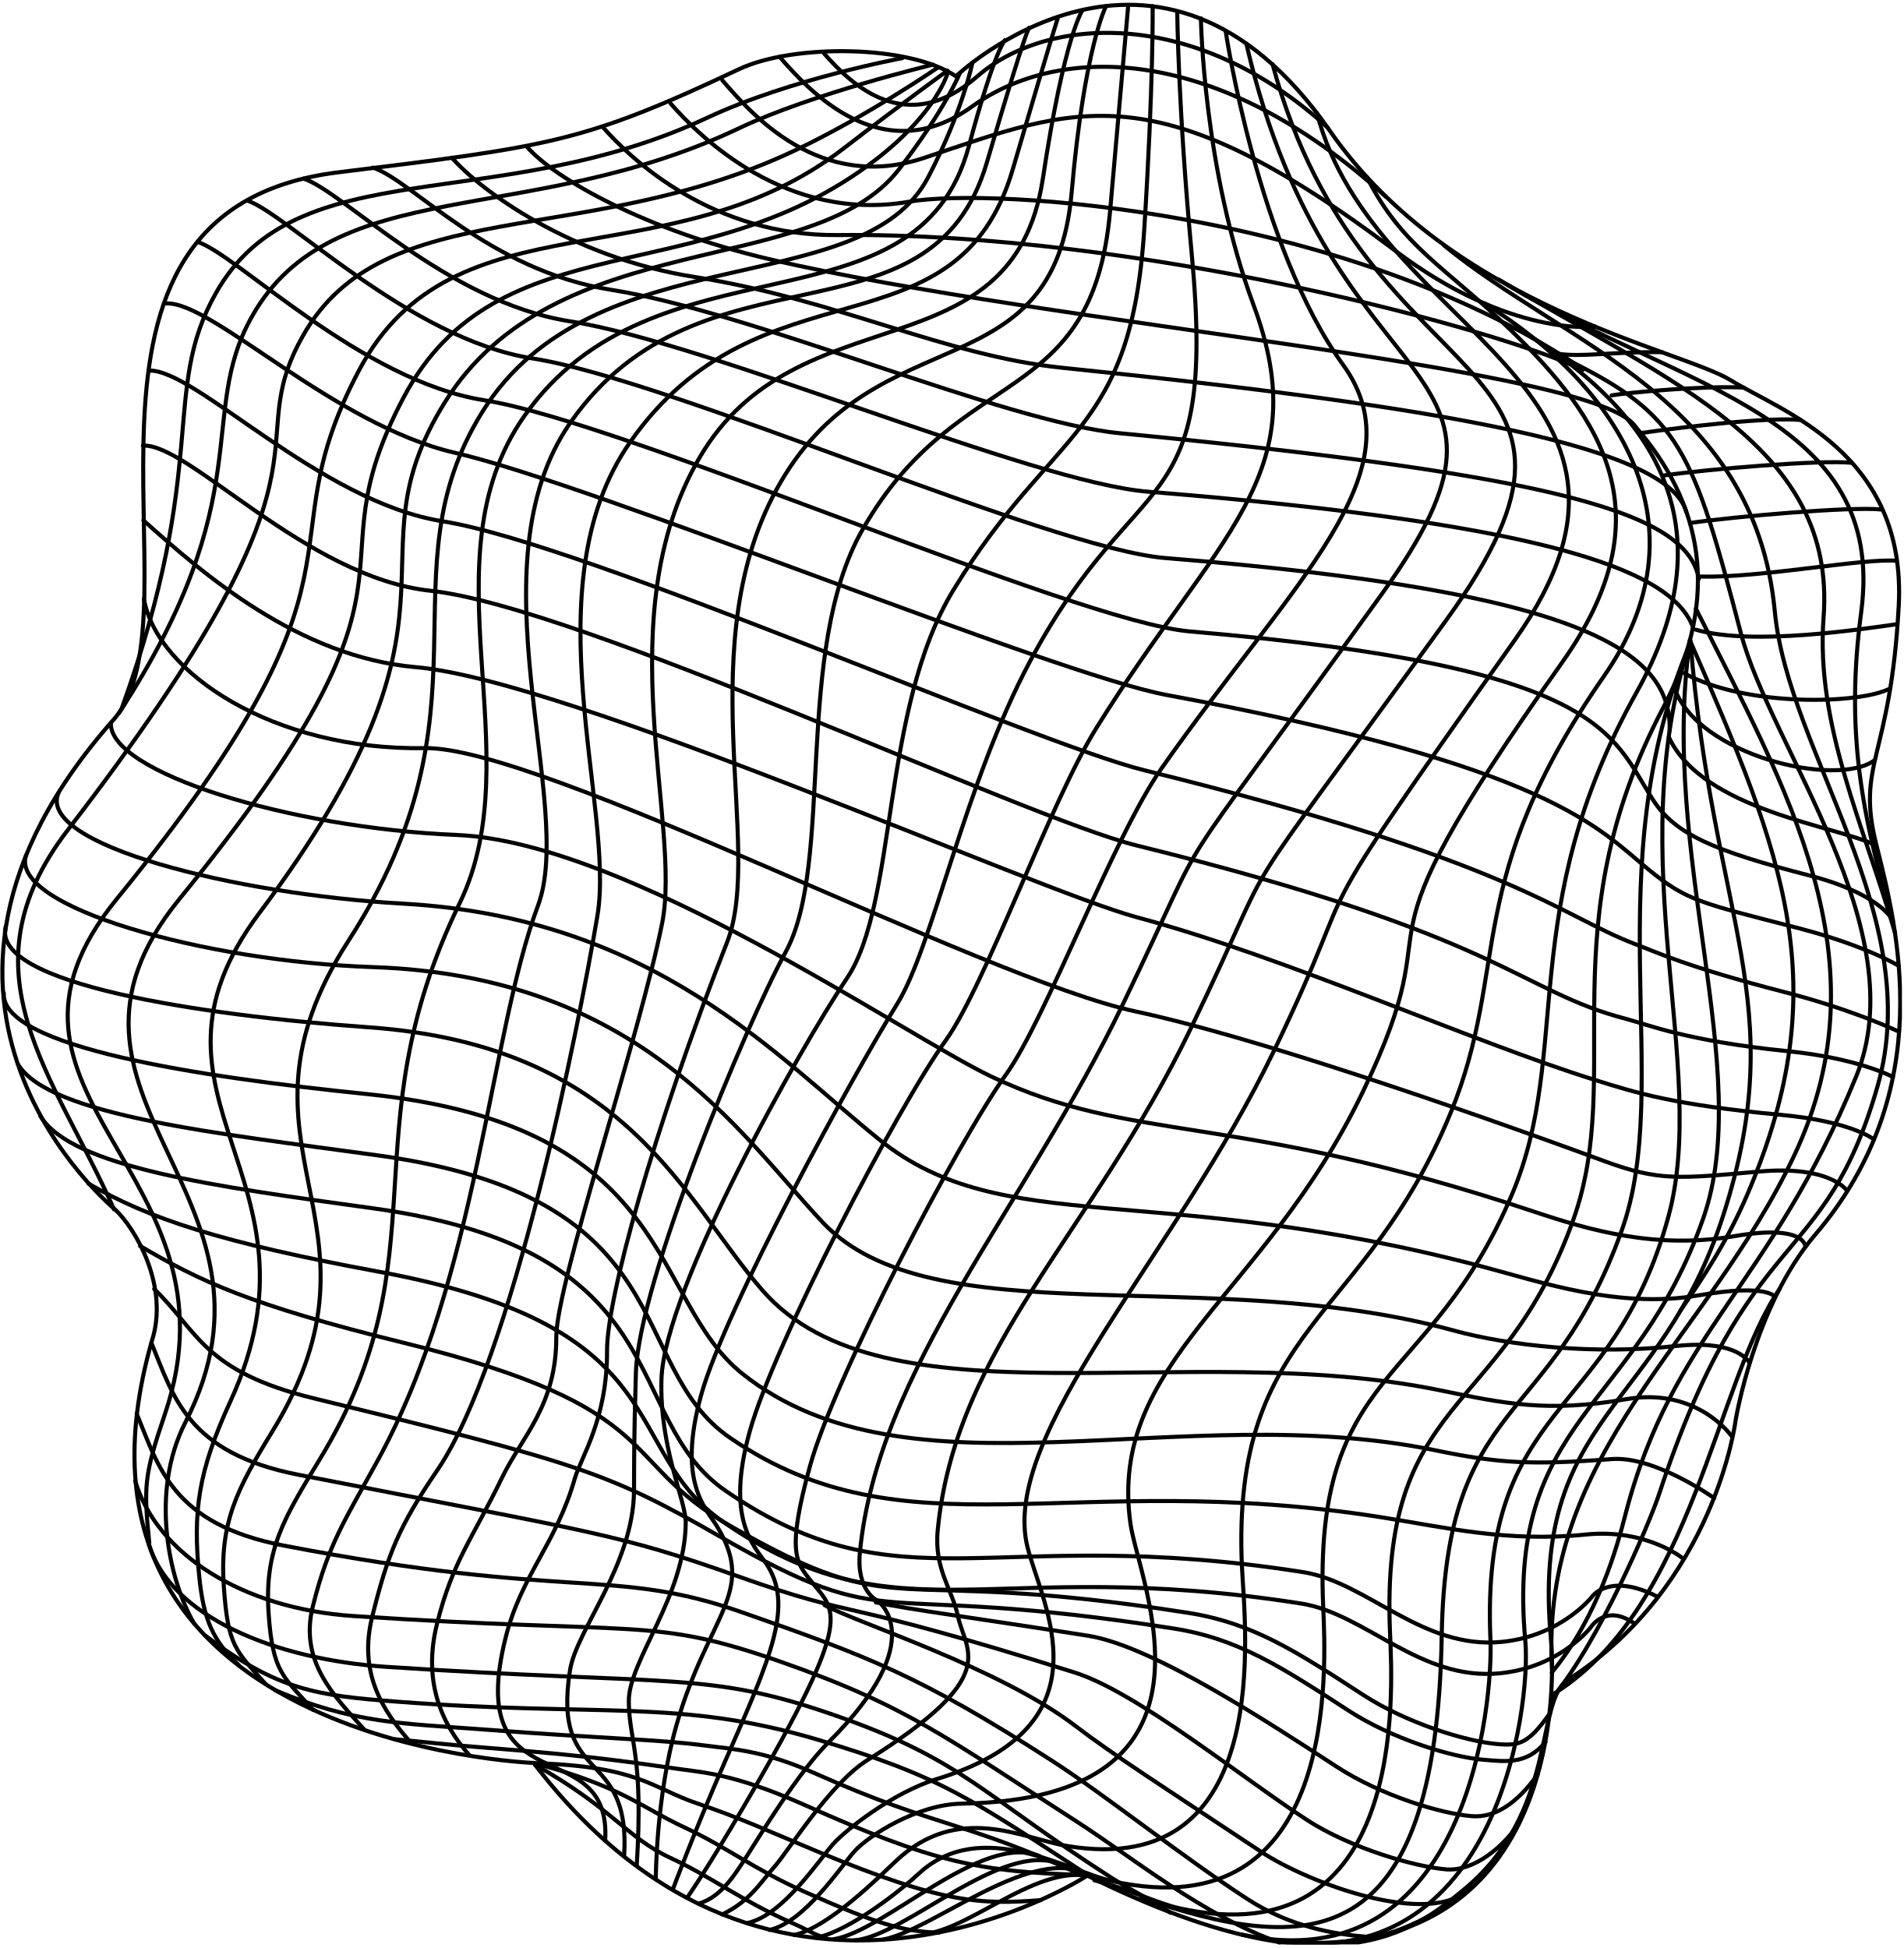
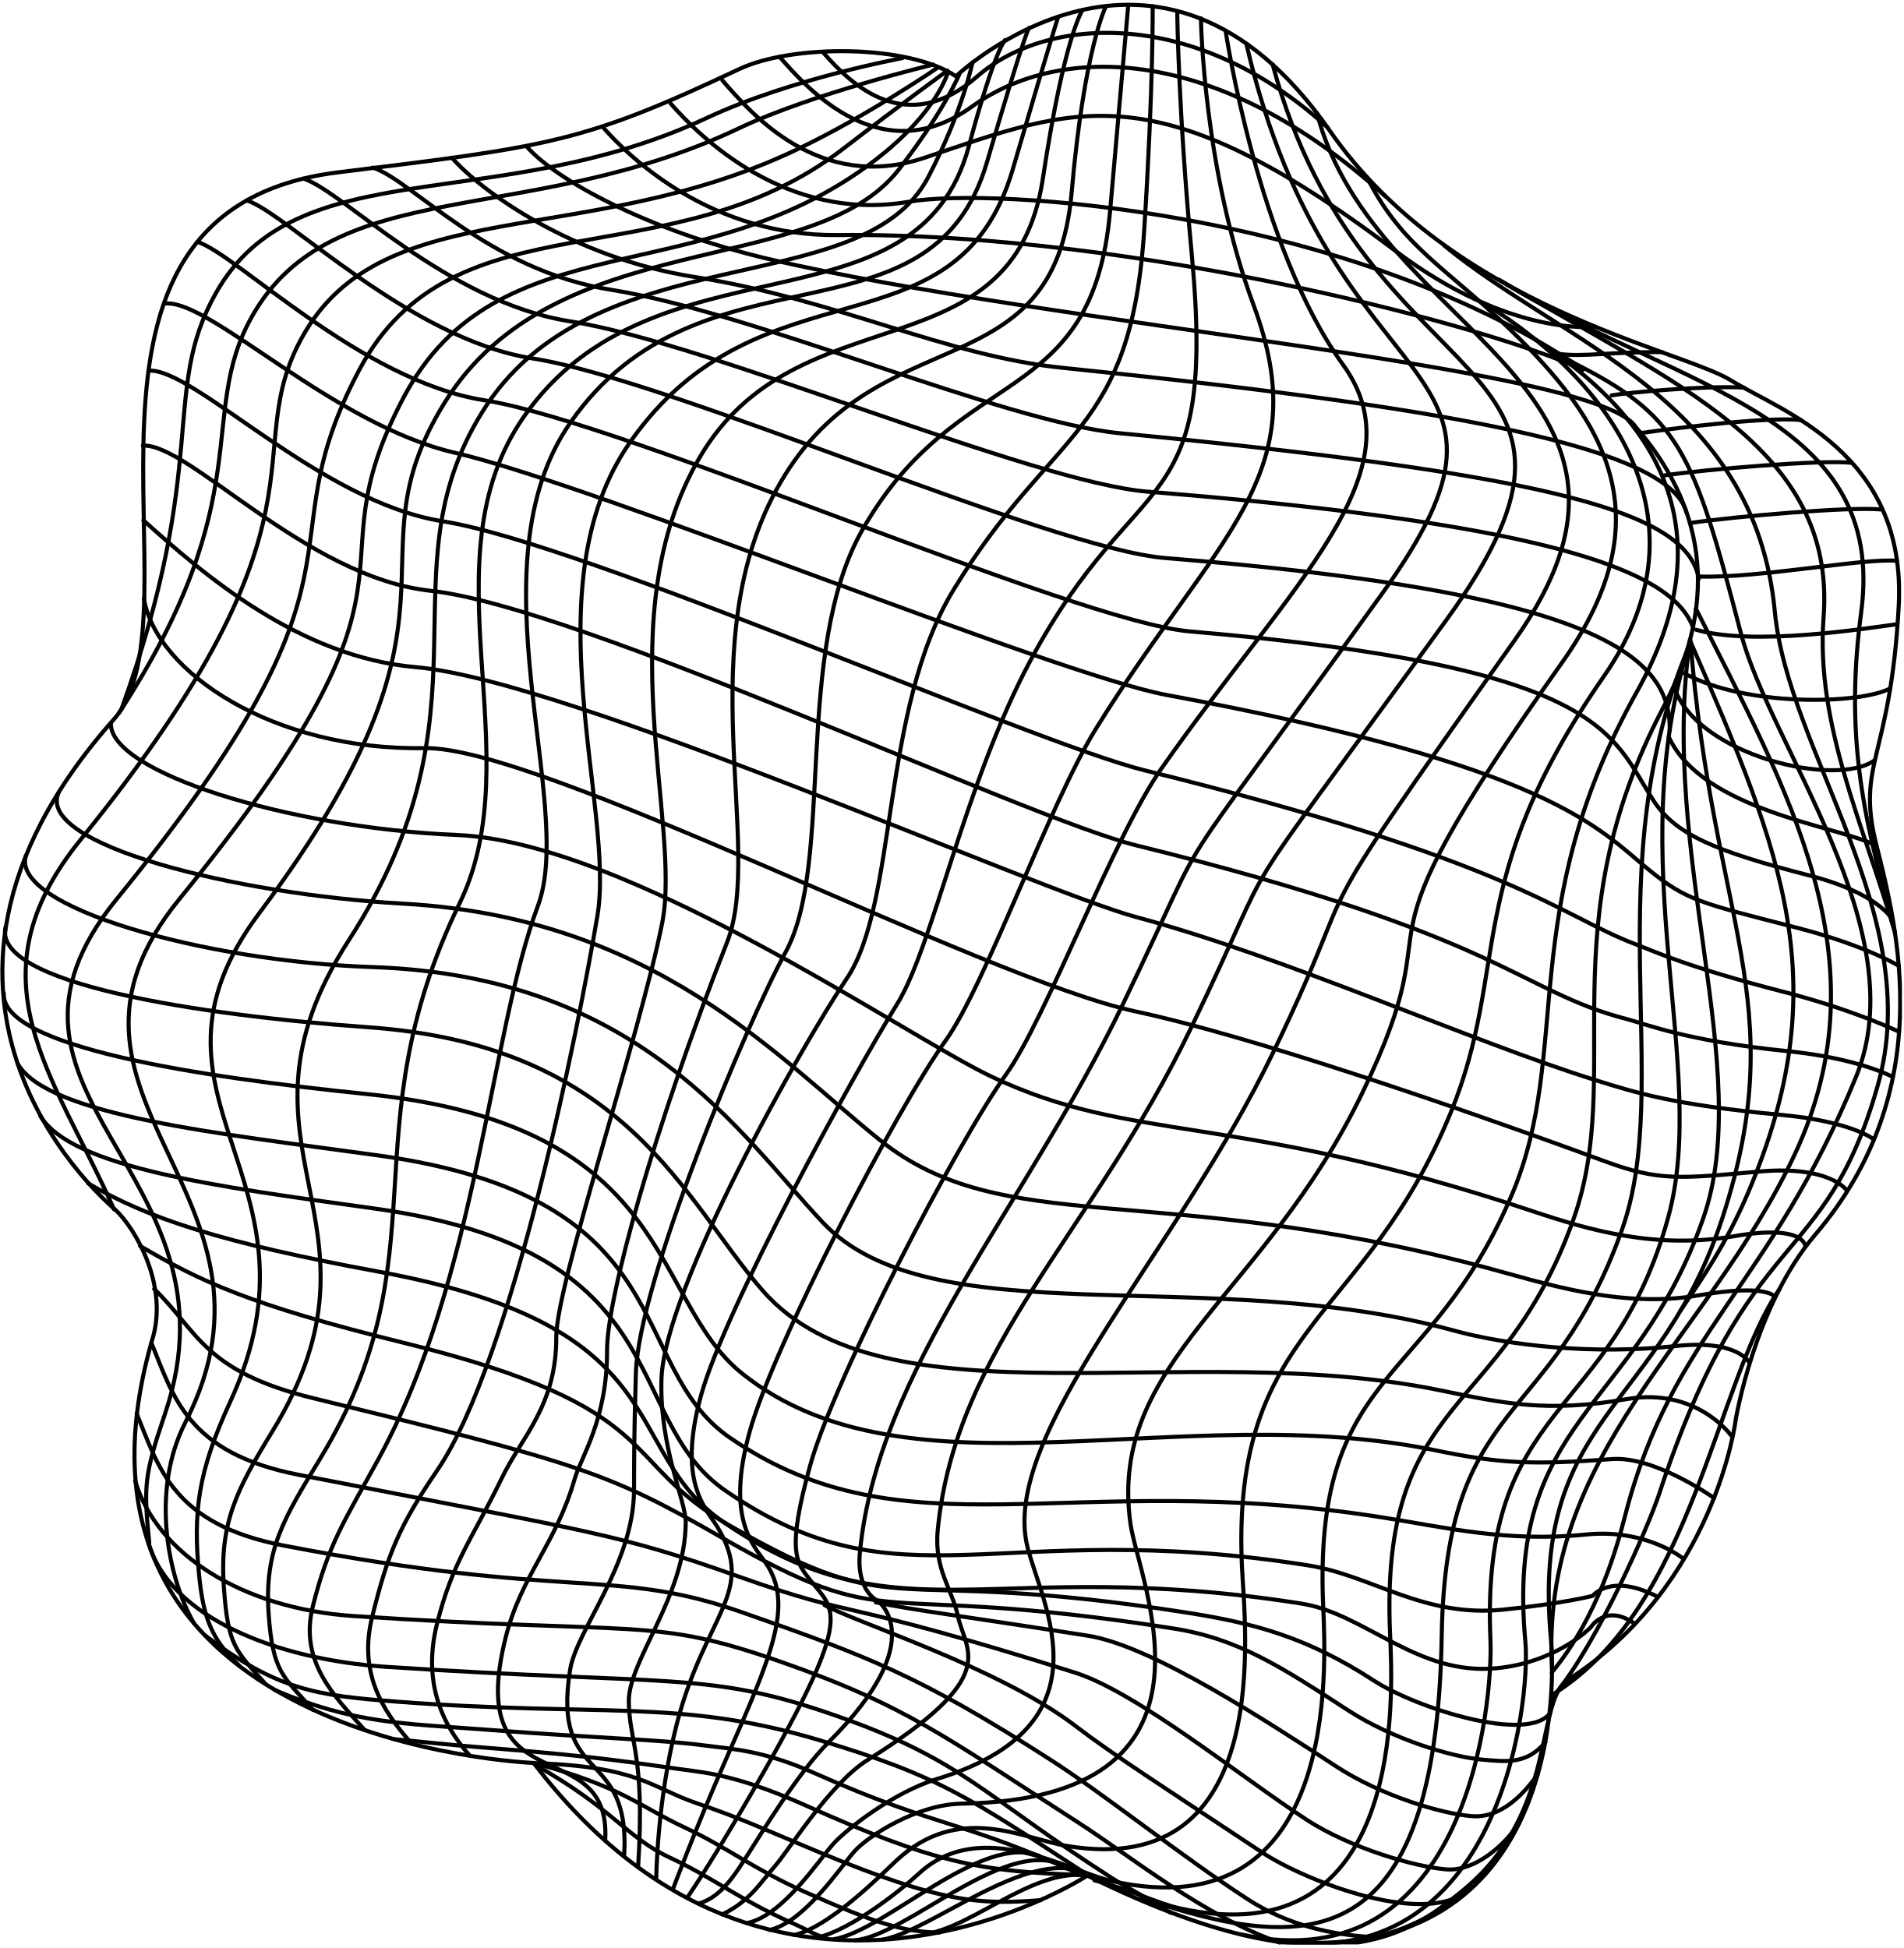
<svg xmlns="http://www.w3.org/2000/svg" width="100%" height="100%" viewBox="0 0 468 479" version="1.1" xml:space="preserve" style="fill-rule:evenodd;clip-rule:evenodd;stroke-linecap:round;stroke-linejoin:round;stroke-miterlimit:1.5;">
  <g id="Artboard1" transform="matrix(1,0,0,1,-3.082419,-1.67818)">
    <rect x="3.082" y="1.678" width="467.57" height="478.121" style="fill:none;" />
    <clipPath id="_clip1">
      <rect x="3.082" y="1.678" width="467.57" height="478.121" />
    </clipPath>
    <g clip-path="url(#_clip1)">
      <g id="bg" transform="matrix(1,0,0,1,0.082419,0.67818)">
        <path d="M30.947,177.93C53.881,152.056 9.603,52.791 86.169,43.371C138.707,36.907 146.467,36.015 184.76,17.975C197.907,11.782 226.498,11.925 238.006,19.759C238.006,19.759 287.725,-27.604 329.914,33.148C360.106,76.624 416.187,86.9 428.52,94.521C440.854,102.143 471.798,112.347 469.782,150.011C467.766,187.676 459.239,188.631 464.272,208.686C469.304,228.74 479.787,268.861 449.226,304.632C434.311,322.091 429.69,350.195 429.69,350.195C429.69,350.195 424.758,390.7 388.438,414.068C380.239,419.343 386.096,446.735 362.524,465.922C350.966,475.33 331.047,492.383 270.298,462.195C270.298,462.195 193.629,512.448 134.194,434.495C134.194,434.495 11.927,429.947 40.347,330.682C44.625,317.363 36.374,303.158 31.31,298.418C31.31,298.418 -30.834,247.629 30.947,177.93Z" style="fill:none;stroke:black;stroke-width:1px;" />
      </g>
      <g id="vertical-lines" transform="matrix(1,0,0,1,0.082419,0.67818)">
        <path d="M304.317,8.679C304.317,8.679 312.223,61.756 333.158,90.67C352.154,116.907 320.965,143.76 288.575,189.901C276.711,206.804 260.162,251.522 250.339,265.18C238.428,281.74 208.106,339.888 202.169,361.337C196.232,382.785 198.853,385.235 202.124,389.455C208.321,397.451 213.925,397.195 186.332,444.381C176.708,460.839 171.922,467.641 171.922,467.641" style="fill:none;stroke:black;stroke-width:1px;" />
        <g transform="matrix(1,0,0,1,-14.87048,-8.30375)">
          <path d="M313.102,13.801C313.102,13.801 313.645,50.923 326.073,84.387C341.639,126.303 317.055,140.517 287.338,188.423C275.835,206.967 260.162,251.522 250.339,265.18C238.428,281.74 208.106,339.888 202.169,361.337C196.232,382.785 203.104,389.244 206.133,393.641C213.168,403.852 207.488,416.551 196.155,442.335C188.788,459.096 183.327,473.771 183.327,473.771" style="fill:none;stroke:black;stroke-width:1px;" />
        </g>
        <g transform="matrix(1,0,0,1,-26.81879,-17.24744)">
-           <path d="M319.232,21.29C319.232,21.29 319.471,45.276 322.802,80.817C329.023,147.182 309.505,131.422 283.14,180.665C266.864,211.066 259.225,250.895 250.339,265.18C239.748,282.205 208.106,339.888 202.169,361.337C196.232,382.785 203.357,389.08 206.133,393.641C215.962,409.789 203.925,415.263 196.155,442.335C191.078,460.028 191.04,480.237 191.04,480.237" style="fill:none;stroke:black;stroke-width:1px;" />
+           <path d="M319.232,21.29C319.232,21.29 319.471,45.276 322.802,80.817C329.023,147.182 309.505,131.422 283.14,180.665C266.864,211.066 259.225,250.895 250.339,265.18C239.748,282.205 208.106,339.888 202.169,361.337C196.232,382.785 203.357,389.08 206.133,393.641C215.962,409.789 203.146,415.051 196.155,442.335C191.344,461.111 191.156,479.932 191.156,479.932" style="fill:none;stroke:black;stroke-width:1px;" />
        </g>
        <g transform="matrix(1,0,0,1,-39.16627,-23.57098)">
-           <path d="M325.538,26.107C325.538,26.107 325.734,45.178 323.478,80.804C320.238,131.96 301.08,129.387 276.578,169.61C258.639,199.06 262.903,246.561 250.339,265.18C239.123,281.8 205.47,341.436 204.781,363.681C204.258,380.579 210.781,393.573 210.747,398.912C210.629,417.196 196.655,432.882 196.754,442.937C196.853,452.993 200.414,455.908 198.698,483.25" style="fill:none;stroke:black;stroke-width:1px;" />
+           <path d="M325.538,26.107C325.538,26.107 325.734,45.178 323.478,80.804C320.238,131.96 301.08,129.387 276.578,169.61C258.639,199.06 262.903,246.561 250.339,265.18C239.123,281.8 205.47,341.436 204.781,363.681C204.258,380.579 210.781,393.573 210.747,398.912C210.629,417.196 196.655,432.882 196.754,442.937C196.853,452.993 200.774,455.999 199.058,483.34" style="fill:none;stroke:black;stroke-width:1px;" />
        </g>
        <g transform="matrix(1,0,0,1,-55.53314,-32.05082)">
          <path d="M335.87,34.678C335.87,34.678 334.569,49.272 331.447,84.832C327.111,134.224 294.247,121.775 270.559,163.309C253.475,193.263 263.733,245.116 251.665,267.178C241.855,285.111 215.554,348.251 214.865,370.496C214.342,387.394 214.438,394.174 214.404,399.513C214.287,417.797 200.245,433.78 198.672,443.712C194.12,472.464 213.679,462.147 211.963,489.489" style="fill:none;stroke:black;stroke-width:1px;" />
        </g>
        <g transform="matrix(1,0,0,1,-75.66406,-43.7164)">
          <path d="M350.552,46.266C350.552,46.266 345.245,56.428 342.123,91.988C337.787,141.38 294.601,121.979 270.559,163.309C247.828,202.384 266.611,253.003 257.411,276.407C239.181,322.784 227.846,364.139 227.901,376.828C227.974,393.734 221.442,403.131 219.975,408.265C215.358,424.431 206.807,432 202.956,447.437C192.519,489.278 229.151,470.01 227.436,497.351" style="fill:none;stroke:black;stroke-width:1px;" />
        </g>
        <g transform="matrix(1,0,0,1,-95.61983,-49.71877)">
          <path d="M364.756,53.198C364.756,53.198 360.33,59.282 355.01,94.552C347.614,143.579 294.601,121.979 270.559,163.309C247.828,202.384 266.304,253.031 261.406,277.697C255.948,305.189 235.323,366.714 235.378,379.403C235.452,396.309 226.987,403.857 222.038,414.07C214.706,429.2 209.903,434.58 206.052,450.017C202.662,463.606 206.708,474.135 214.074,482.381" style="fill:none;stroke:black;stroke-width:1px;" />
        </g>
        <g transform="matrix(1,0,0,1,-111.5319,-51.5583)">
          <path d="M374.676,56.705C374.676,56.705 373.552,59.893 363.523,94.153C349.697,141.381 301.452,115.347 269.386,161.355C244.85,196.559 265.82,251.417 261.406,277.697C256.764,305.339 240.533,386.925 222.038,414.07C212.572,427.964 209.903,434.58 206.052,450.017C202.662,463.606 208.261,472.927 215.628,481.173" style="fill:none;stroke:black;stroke-width:1px;" />
        </g>
        <g transform="matrix(1,0,0,1,-126.1469,-54.02372)">
          <path d="M382.179,61.865C382.179,61.865 381.812,60.631 371.783,94.891C357.958,142.119 301.448,112.915 269.383,158.924C244.847,194.127 270.73,252.733 261.406,277.697C249.464,309.674 246.633,369.178 222.038,414.07C213.96,428.815 209.903,434.58 206.052,450.017C202.662,463.606 211.341,472.084 218.707,480.331" style="fill:none;stroke:black;stroke-width:1px;" />
        </g>
        <g transform="matrix(1,0,0,1,-139.4436,-53.73271)">
          <path d="M389.537,64.579C389.537,64.579 387.022,66.812 380.627,90.674C367.89,138.207 303.289,111.199 271.223,157.207C246.688,192.411 273.197,240.278 255.447,276.817C227.863,333.6 251.737,362.987 221.143,413.42C212.423,427.794 207.38,435.65 208.483,451.522C209.491,466.035 212.061,466.949 219.428,475.195" style="fill:none;stroke:black;stroke-width:1px;" />
        </g>
        <g transform="matrix(1,0,0,1,-150.4478,-60.26772)">
          <path d="M392.517,76.625C392.517,76.625 390.207,88.339 381.68,104.752C365.49,135.915 299.169,118.641 271.946,162.668C247.327,202.483 276.058,235.323 239.137,292.562C206.231,343.577 252.18,361.301 220.435,413.184C211.66,427.525 207.38,435.65 208.483,451.522C209.491,466.035 211.308,467.047 218.675,475.293" style="fill:none;stroke:black;stroke-width:1px;" />
        </g>
        <g transform="matrix(1,0,0,1,-155.1739,-61.93865)">
          <path d="M394.067,81.074C394.067,81.074 390.487,89.905 379.191,104.55C358.16,131.815 294.668,117.977 267.445,162.004C242.826,201.819 278.369,212.055 221.902,287.493C187.788,333.068 240.249,352.238 214.827,407.495C206.846,424.842 205.582,434.565 207.134,450.399C208.196,461.232 210.513,466.381 216.976,472.487" style="fill:none;stroke:black;stroke-width:1px;" />
        </g>
        <g transform="matrix(1,0,0,1,-167.4791,-66.41334)">
          <path d="M403.517,85.173C403.517,85.173 400.894,95.013 385.796,106.649C342.65,139.9 292.923,121.141 269.664,165.213C245.515,210.973 281.919,205.855 214.541,288.533C175.01,337.04 244.88,360.911 216.055,417.156C207.322,434.196 211.883,455.778 218.197,466.609" style="fill:none;stroke:black;stroke-width:1px;" />
        </g>
        <g transform="matrix(1,0,0,1,-181.7977,-63.74808)">
          <path d="M417.724,82.12C417.724,82.12 407.33,89.579 392.232,101.214C349.086,134.466 296.316,111.745 273.057,155.818C248.909,201.577 280.938,203.047 213.56,285.725C174.029,334.232 245.653,352.656 225.327,412.5C220.222,427.531 220.092,430.178 221.492,444.082" style="fill:none;stroke:black;stroke-width:1px;" />
        </g>
        <g transform="matrix(1,0,0,1,-192.5497,-67.70602)">
-           <path d="M426.191,85.261C426.191,85.261 408.963,97.134 391.244,105.566C339.421,130.229 289.919,115.937 270.016,151.287C253.495,180.629 283.866,179.638 212.289,272.701C185.349,307.729 208.958,332.969 223.566,366.064" style="fill:none;stroke:black;stroke-width:1px;" />
+           <path d="M426.191,85.261C426.191,85.261 408.963,97.134 391.244,105.566C339.421,130.229 289.919,115.937 270.016,151.287C253.495,180.629 280.376,195.051 215.392,275.146C187.551,309.462 208.958,332.969 223.566,366.064" style="fill:none;stroke:black;stroke-width:1px;" />
        </g>
        <g transform="matrix(1,0,0,1,-207.1671,-73.63571)">
          <path d="M439.559,90.524C439.559,90.524 409.629,97.711 391.91,106.143C340.087,130.807 292.013,117.11 272.11,152.459C258.389,176.829 274.237,196.411 239.446,249.922" style="fill:none;stroke:black;stroke-width:1px;" />
        </g>
        <g transform="matrix(1,0,0,1,-216.4703,-76.69652)">
          <path d="M441.294,91.995C441.294,91.995 413.914,97.022 393.313,106.66C341.327,130.98 292.446,114.417 272.543,149.767C258.822,174.137 271.292,191.241 249.335,252.067" style="fill:none;stroke:black;stroke-width:1px;" />
        </g>
        <path d="M309.468,12.05C330.652,102.894 385.782,87.229 342.639,147.161C285.392,226.684 303.391,197.391 279.121,247.782C254.851,298.172 218.734,337.622 214.396,382.724C213.473,392.321 218.749,394.616 218.749,394.616C218.749,394.616 232.146,404.053 206.811,429.285C199.016,437.048 189.671,452.651 186.915,456.9C184.154,461.156 180.548,467.492 174.765,469.07" style="fill:none;stroke:black;stroke-width:1px;" />
        <g transform="matrix(1,0,0,1,5.445258,2.810456)">
          <path d="M310.403,13.98C332.991,98.084 401.678,83.646 352.914,150.937C295.417,230.28 314.63,200.553 290.36,250.944C266.091,301.334 232.422,329.351 228.084,374.453C227.161,384.05 231.638,388.917 233.052,395.6C234.921,404.429 243.991,410.277 210.851,430.954C201.518,436.777 191.362,453.377 187.988,457.154C184.613,460.931 181.997,465.63 175.108,468.934" style="fill:none;stroke:black;stroke-width:1px;" />
        </g>
        <g transform="matrix(1,0,0,1,22.4372,7.505808)">
          <path d="M304.313,21.28C318.346,75.404 397.154,88.474 352.914,150.937C296.282,230.899 317.967,201.607 293.698,251.998C269.428,302.388 226.258,346.052 233.158,373.917C236.624,387.915 254.049,417.744 210.851,430.954C200.331,434.171 188.724,443.191 185.35,446.967C181.975,450.744 173.085,464.383 164.473,466.303" style="fill:none;stroke:black;stroke-width:1px;" />
        </g>
        <g transform="matrix(1,0,0,1,27.7068,9.262343)">
          <path d="M311.315,35.28C320.096,52.602 330.586,57.257 346.679,72.898C369.068,94.657 385.064,118.285 359.326,154.626C302.693,234.588 334.545,209.94 310.275,260.33C286.005,310.721 247.609,326.483 253.206,366.419C255.208,380.7 280.148,434.099 211.695,435.246C200.696,435.431 188.724,443.191 185.35,446.967C181.975,450.744 173.085,464.383 164.473,466.303" style="fill:none;stroke:black;stroke-width:1px;" />
        </g>
        <g transform="matrix(1,0,0,1,37.97253,12.66932)">
          <path d="M329.894,62.893C363.752,83.884 384.743,118.06 359.326,154.626C324.356,204.934 336.364,225.991 321.678,261.906C300.509,313.676 267.765,314.169 270.336,373.348C270.962,387.755 278.936,450.967 227.218,442.219C216.372,440.384 200.702,431.51 185.347,445.874C181.649,449.334 168.901,462.21 160.29,464.13" style="fill:none;stroke:black;stroke-width:1px;" />
        </g>
        <g transform="matrix(1,0,0,1,50.05994,13.60571)">
          <path d="M338.85,76.163C365.857,89.562 369.18,98.025 380.913,143.076C388.2,171.053 423.925,216.234 409.24,252.149C388.071,303.919 364.085,315.007 352.474,360.024C350.596,367.308 345.871,384.806 334.439,398.637" style="fill:none;stroke:black;stroke-width:1px;" />
        </g>
        <g transform="matrix(1,0,0,1,58.4119,8.329268)">
          <path d="M299.621,53.04C329.246,77.438 375.964,90.716 380.913,143.076C384.176,177.596 418.032,218.116 406.21,259.604C393.101,305.605 374.62,292.693 352.474,360.024C350.124,367.17 337.781,396.142 326.349,409.973" style="fill:none;stroke:black;stroke-width:1px;" />
        </g>
        <g transform="matrix(1,0,0,1,46.02881,16.57867)">
          <path d="M332.002,66.354C365.86,87.345 381.056,115.755 359.326,154.626C329.433,208.097 343.61,242.751 328.706,278.052C308.413,326.115 279.693,320.329 282.265,379.508C282.891,393.914 286.568,459.404 230.393,446.983C219.651,444.608 198.087,430.87 182.732,445.234C179.034,448.694 166.368,458.973 157.756,460.894" style="fill:none;stroke:black;stroke-width:1px;" />
        </g>
        <g transform="matrix(1,0,0,1,62.46723,23.22634)">
          <path d="M342.714,82.835C358.632,101.172 364.033,123.923 349.393,151.826C320.957,206.028 340.156,241.682 327.306,277.722C309.785,326.864 279.693,320.329 282.265,379.508C282.891,393.914 286.568,459.404 230.393,446.983C225.291,445.855 217.749,442.164 209.59,440.138" style="fill:none;stroke:black;stroke-width:1px;" />
        </g>
        <g transform="matrix(1,0,0,1,75.95478,26.82049)">
          <path d="M342.608,132.207C319.181,187.69 338.608,240.62 325.758,276.66C308.237,325.802 282.485,317.16 281.477,376.386C280.121,456.095 247.906,454.582 207.54,440.823" style="fill:none;stroke:black;stroke-width:1px;" />
        </g>
        <g transform="matrix(1,0,0,1,88.71304,25.60308)">
          <path d="M329.707,133.387C312.659,187.196 334.505,237.736 324.421,274.646C310.643,325.074 278.128,319.548 280.699,378.727C281.325,393.133 275.534,463.469 219.359,451.047" style="fill:none;stroke:black;stroke-width:1px;" />
        </g>
        <g transform="matrix(1,0,0,1,97.29404,25.95771)">
          <path d="M321.169,132.51C313.53,184.857 337.171,238.213 324.421,274.646C307.739,322.313 275.672,323.577 280.699,378.727C282.082,393.89 274.061,464.605 214.626,451.397" style="fill:none;stroke:black;stroke-width:1px;" />
        </g>
        <g transform="matrix(1,0,0,1,103.3685,24.98472)">
          <path d="M315.186,133.38C320.623,202.506 340.204,222.366 323.252,274.926C307.751,322.99 275.878,323.861 280.905,379.011C282.287,394.174 281.295,460.183 213.003,453.263" style="fill:none;stroke:black;stroke-width:1px;" />
        </g>
        <g transform="matrix(1,0,0,1,123.0423,11.25284)">
          <path d="M296.864,139.382C319.133,183.721 343.681,225.754 321.14,273.678C299.645,319.377 258.332,346.883 261.518,400.241" style="fill:none;stroke:black;stroke-width:1px;" />
        </g>
        <g transform="matrix(1,0,0,1,114.2681,19.29943)">
          <path d="M304.17,139.133C327.259,192.191 340.217,223.788 318.509,274.918C313.273,287.252 307.192,296.141 301.839,303.996" style="fill:none;stroke:black;stroke-width:1px;" />
        </g>
        <path d="M440.523,317.89C424.565,341.36 419.298,395.868 385.086,417.43" style="fill:none;stroke:black;stroke-width:1px;" />
        <path d="M468.885,230.426C461.266,204.095 449.314,179.245 451.305,152.869C454.468,110.984 414.709,95.499 371.401,69.716" style="fill:none;stroke:black;stroke-width:1px;" />
        <g transform="matrix(1,0,0,1,9.246046,-1.319439)">
          <path d="M459.104,228.982C451.486,202.65 447.389,182.31 451.305,152.869C457.72,104.645 407.627,98.164 364.319,72.38" style="fill:none;stroke:black;stroke-width:1px;" />
        </g>
        <path d="M258.559,457.398C244.331,451.558 220.885,475.644 208.018,477.835" style="fill:none;stroke:black;stroke-width:1px;" />
        <g transform="matrix(1,0,0,1,6.40642,1.794608)">
          <path d="M257.091,457.541C242.863,451.701 219.488,475.024 206.845,476.302" style="fill:none;stroke:black;stroke-width:1px;" />
        </g>
        <g transform="matrix(1,0,0,1,12.32508,3.866616)">
          <path d="M257.091,457.541C242.863,451.701 219.892,471.796 207.677,474.073" style="fill:none;stroke:black;stroke-width:1px;" />
        </g>
        <g transform="matrix(1,0,0,1,16.84721,5.632024)">
          <path d="M257.091,457.541C242.863,451.701 225.764,469.7 213.121,470.979" style="fill:none;stroke:black;stroke-width:1px;" />
        </g>
      </g>
      <g id="horizontal-lines" transform="matrix(1,0,0,1,0.082419,1.67818)">
        <path d="M205.457,13C212.405,20.981 225.945,33.886 243.243,18.794C260.54,3.702 296.981,1.769 329.423,31.382" style="fill:none;stroke:black;stroke-width:1px;" />
        <g transform="matrix(1,0,0,1,-1.297142,7.41268)">
          <path d="M195.967,6.577C202.915,14.558 221.002,34.8 243.243,18.794C265.033,3.113 303.687,3.462 344.926,40.895" style="fill:none;stroke:black;stroke-width:1px;" />
        </g>
        <g transform="matrix(1,0,0,1,-16.53875,11.95767)">
          <path d="M197.123,7.799C204.071,15.78 220.906,35.557 246.877,26.819C284.321,14.221 303.602,5.236 362.579,49.72C390.935,71.108 411.731,68.355 411.731,68.355" style="fill:none;stroke:black;stroke-width:1px;" />
        </g>
        <g transform="matrix(1,0,0,1,-29.29591,17.61011)">
          <path d="M197.123,7.799C204.071,15.78 225.515,37.272 255.818,31.981C276.293,28.406 362.332,34.064 420.037,72.201" style="fill:none;stroke:black;stroke-width:1px;" />
        </g>
        <g transform="matrix(1,0,0,1,-45.90608,22.96072)">
          <path d="M197.051,8.225C204,16.206 224.071,35.165 254.831,34.838C329.731,34.043 418.975,58.567 437.974,68.004" style="fill:none;stroke:black;stroke-width:1px;" />
        </g>
        <g transform="matrix(1,0,0,1,-61.17995,27.32907)">
          <path d="M193.736,8.779C200.685,16.76 223.187,29.302 253.129,36.356C322.156,52.618 459.112,63.007 466.433,77.955C466.45,77.989 466.457,78.027 466.468,78.063" style="fill:none;stroke:black;stroke-width:1px;" />
        </g>
        <g transform="matrix(1,0,0,1,-79.65789,29.59619)">
          <path d="M193.736,9.176C200.685,17.157 223.032,33.717 253.418,38.512C288.19,44 315.046,57.872 343.64,60.819C437.837,70.527 492.824,80.2 497.213,96.288" style="fill:none;stroke:black;stroke-width:1px;" />
        </g>
        <g transform="matrix(1,0,0,1,-99.09583,32.37096)">
          <path d="M193.736,8.845C203.401,11.907 222.063,34.116 252.449,38.912C287.22,44.399 348.771,71.389 377.383,74.157C487.315,84.792 516.737,94.059 519.752,109.94" style="fill:none;stroke:black;stroke-width:1px;" />
        </g>
        <g transform="matrix(1,0,0,1,-115.9541,36.50968)">
          <path d="M193.588,7.424C203.253,10.486 228.684,37.703 259.07,42.499C293.841,47.987 372.579,82.103 401.233,84.403C503.705,92.63 530.654,104.639 535.291,118.088" style="fill:none;stroke:black;stroke-width:1px;" />
        </g>
        <g transform="matrix(1,0,0,1,-129.4746,42.44013)">
          <path d="M193.192,6.862C202.856,9.924 232.997,40.897 263.383,45.693C298.154,51.181 390.391,92.486 419.044,94.786C521.517,103.013 543.515,117.572 542.94,137.247" style="fill:none;stroke:black;stroke-width:1px;" />
        </g>
        <g transform="matrix(1,0,0,1,-142.6303,51.62227)">
          <path d="M194.183,7.853C203.847,10.915 234.354,42.015 264.74,46.811C299.511,52.298 409.854,101.229 438.133,103.64C540.563,112.37 541.528,128.807 552.075,145.158C557.426,153.454 566.844,157.588 590.438,163.651C607.464,168.027 610.797,174.421 610.797,174.421" style="fill:none;stroke:black;stroke-width:1px;" />
        </g>
        <g transform="matrix(1,0,0,1,-149.8756,64.52918)">
          <path d="M193.691,10.089C204.953,9.441 234.763,39.904 264.74,46.811C299.268,54.766 411.971,101.223 439.65,106.355C534.443,123.934 545.664,139.124 558.384,149.469C567.543,156.918 570.917,157.506 594.511,163.569C611.538,167.944 619.674,172.97 619.674,172.97" style="fill:none;stroke:black;stroke-width:1px;" />
        </g>
        <g transform="matrix(1,0,0,1,-154.724,80.98269)">
          <path d="M194.276,10.153C205.538,9.506 236.186,42.407 266.571,47.203C301.343,52.691 411.524,101.636 439.08,108.431C530.016,130.857 541.039,144.087 559.637,151.136C564.395,152.94 572.674,156.86 596.268,162.923C613.295,167.299 624.564,172.703 624.564,172.703" style="fill:none;stroke:black;stroke-width:1px;" />
        </g>
        <g transform="matrix(1,0,0,1,-156.6976,99.45265)">
          <path d="M194.832,10.121C206.094,9.474 234.962,42.527 265.547,45.815C302.364,49.774 411.524,101.636 439.08,108.431C530.016,130.857 532.703,144.161 559.637,151.136C564.562,152.412 574.329,156.518 599.147,159.021C616.638,160.785 625.036,165.359 625.036,165.359" style="fill:none;stroke:black;stroke-width:1px;" />
        </g>
        <g transform="matrix(1,0,0,1,-156.6524,117.1018)">
          <path d="M194.901,10.841C209.574,23.998 233.001,44.431 261.863,46.945C299.692,50.24 414.255,101.767 439.08,108.431C476.372,118.442 520.903,138.869 551.992,148.531C561.697,151.547 570.975,154.575 597.464,157.032C614.969,158.657 620.353,163.095 620.353,163.095" style="fill:none;stroke:black;stroke-width:1px;" />
        </g>
        <g transform="matrix(1,0,0,1,-154.5082,137.0102)">
          <path d="M192.885,10.213C195.978,28.361 224.806,47.6 261.863,46.945C290.457,46.439 399.066,103.646 436.627,111.688C465.009,117.765 514.301,134.675 551.992,148.531C565.404,153.462 570.255,152.836 589.97,151.067C607.479,149.497 611.519,155.715 611.519,155.715" style="fill:none;stroke:black;stroke-width:1px;" />
        </g>
        <g transform="matrix(1,0,0,1,-157.2672,155.3279)">
          <path d="M187.524,22.393C186.865,34.459 231.126,48.266 272.584,49.988C314.531,51.731 382.552,99.189 403.887,109.348C439.086,126.109 463.054,117.786 537.23,142.559C550.784,147.086 567.341,151.979 586.758,148.62C604.08,145.624 604.098,151.167 604.098,151.167" style="fill:none;stroke:black;stroke-width:1px;" />
        </g>
        <g transform="matrix(1,0,0,1,-170.5135,172.2137)">
          <path d="M187.936,22.662C182.157,35.4 231.154,47.676 272.584,49.988C334.48,53.442 364.587,87.865 389.834,108.123C420.242,132.521 457.612,117.967 538.365,139.347C552.179,143.005 571.583,149.681 590.999,146.322C608.322,143.326 609.883,146.72 609.883,146.72" style="fill:none;stroke:black;stroke-width:1px;" />
        </g>
        <g transform="matrix(1,0,0,1,-178.0234,187.8111)">
          <path d="M187.424,22.514C183.315,35.105 231.114,48.587 272.584,49.988C338.391,52.212 362.787,90.984 383.259,112.744C409.973,141.139 478.06,122.755 538.365,139.347C552.16,143.143 573.295,145.343 592.882,143.182C608.368,141.473 611.094,147.282 611.094,147.282" style="fill:none;stroke:black;stroke-width:1px;" />
        </g>
        <g transform="matrix(1,0,0,1,-183.5223,205.1405)">
          <path d="M187.936,22.662C184.227,36.744 235.815,44.521 277.204,47.464C340.708,51.98 354.644,90.056 374.009,112.203C403.879,146.363 478.225,123.853 540.637,136.747C556.362,139.995 566.966,142.258 586.383,138.899C603.705,135.902 612.17,147.922 612.17,147.922" style="fill:none;stroke:black;stroke-width:1px;" />
        </g>
        <g transform="matrix(1,0,0,1,-184.0038,221.5595)">
          <path d="M187.936,22.662C187.201,35.896 235.924,43.257 277.204,47.464C353.357,55.226 346.508,97.859 369.497,116.217C410.351,148.843 477.46,122.17 539.872,135.064C555.597,138.313 563.599,138.712 583.247,137.217C593.836,136.411 608.427,146.822 608.427,146.822" style="fill:none;stroke:black;stroke-width:1px;" />
        </g>
        <g transform="matrix(1,0,0,1,-181.3708,236.6303)">
          <path d="M188.827,25.12C196.542,37.746 238.201,42.078 277.204,47.464C353.032,57.935 337.774,99.051 363.898,116.958C407.022,146.518 447.201,124.397 523.765,136.425C539.628,138.917 554.692,142.671 574.297,140.695C589.128,139.2 598.104,146.57 598.104,146.57" style="fill:none;stroke:black;stroke-width:1px;" />
        </g>
        <g transform="matrix(1,0,0,1,-182.456,249.6588)">
-           <path d="M195.365,24.748C203.08,37.374 238.201,42.078 277.204,47.464C353.032,57.935 337.774,99.051 363.898,116.958C407.022,146.518 429.228,124.884 505.793,136.913C521.655,139.405 535.098,156.038 554.703,154.062C569.534,152.568 577.013,142.747 577.013,142.747C577.013,142.747 581.317,137.025 592.876,142.928" style="fill:none;stroke:black;stroke-width:1px;" />
+           <path d="M195.365,24.748C203.08,37.374 238.201,42.078 277.204,47.464C353.032,57.935 337.774,99.051 363.898,116.958C407.022,146.518 430.363,123.205 506.927,135.233C522.79,137.725 535.299,148.123 554.905,146.147C569.735,144.652 577.013,142.747 577.013,142.747C577.013,142.747 581.317,137.025 592.876,142.928" style="fill:none;stroke:black;stroke-width:1px;" />
        </g>
        <g transform="matrix(1,0,0,1,-182.9317,257.3843)">
-           <path d="M207.641,33.621C222.25,42.194 240.344,48.19 279.067,55.322C353.595,69.05 337.774,99.051 363.898,116.958C407.022,146.518 429.228,124.884 505.793,136.913C521.655,139.405 535.098,156.038 554.703,154.062C569.534,152.568 577.013,142.747 577.013,142.747C577.013,142.747 580.696,136.795 587.787,141.866" style="fill:none;stroke:black;stroke-width:1px;" />
+           <path d="M207.641,33.621C222.25,42.194 240.344,48.19 279.067,55.322C353.595,69.05 337.774,99.051 363.898,116.958C407.022,146.518 429.228,124.884 505.793,136.913C521.655,139.405 534.367,154.784 553.972,152.808C568.803,151.313 577.013,142.747 577.013,142.747C577.013,142.747 580.696,136.795 587.787,141.866" style="fill:none;stroke:black;stroke-width:1px;" />
        </g>
        <g transform="matrix(1,0,0,1,-183.0933,259.1185)">
-           <path d="M220.527,47.25C235.136,55.823 247.119,61.655 285.35,71.071C350.319,87.07 337.793,100.121 365.262,115.887C408.998,140.991 401.638,125.445 478.202,137.473C494.065,139.966 504.673,146.887 521.19,157.633C531.872,164.582 546.585,169.136 554.37,169.749C559.669,170.166 561.861,169.622 567.217,162.044" style="fill:none;stroke:black;stroke-width:1px;" />
+           <path d="M220.527,47.25C235.136,55.823 247.119,61.655 285.35,71.071C350.319,87.07 337.793,100.121 365.262,115.887C408.998,140.991 401.638,125.445 478.202,137.473C494.065,139.966 507.252,143.343 523.769,154.089C534.451,161.038 561.861,169.622 567.217,162.044" style="fill:none;stroke:black;stroke-width:1px;" />
        </g>
        <g transform="matrix(1,0,0,1,-186.7227,262.9575)">
          <path d="M227.625,53.985C238.459,64.445 239.741,74.261 266.837,80.878C331.837,96.751 339.156,99.05 366.625,114.817C410.362,139.92 401.638,125.445 478.202,137.473C494.065,139.966 504.673,146.887 521.19,157.633C531.872,164.582 546.585,169.136 554.37,169.749C559.669,170.166 565.042,171.068 569.663,165.4" style="fill:none;stroke:black;stroke-width:1px;" />
        </g>
        <g transform="matrix(1,0,0,1,-189.5201,276.8322)">
          <path d="M407.829,117.177C416.56,119.013 430.69,120.78 459.994,125.384C475.857,127.876 504.673,146.887 521.19,157.633C531.872,164.582 546.585,169.136 554.37,169.749C559.669,170.166 565.196,167.05 570.552,159.473" style="fill:none;stroke:black;stroke-width:1px;" />
        </g>
        <g transform="matrix(1,0,0,1,-207.9743,296.7405)">
          <path d="M413.674,97.936C421.6,102.341 456.62,113.283 475.495,127.76C484.402,134.591 497.255,142.835 521.011,158.607C532.406,166.173 562.636,177.629 572.584,167.42" style="fill:none;stroke:black;stroke-width:1px;" />
        </g>
        <g transform="matrix(1,0,0,1,-190.5006,281.7487)">
          <path d="M230.711,48.437C236.116,61.547 239.464,75.519 266.837,80.878C339.715,95.144 345.109,95.273 374.957,105.867C406.114,116.925 397.214,110.509 457.644,129.497C472.963,134.311 498.244,154.992 514.761,165.738C525.443,172.687 541.383,177.317 549.169,177.93C554.468,178.347 561.483,174.367 566.838,166.789" style="fill:none;stroke:black;stroke-width:1px;" />
        </g>
        <g transform="matrix(1,0,0,1,-194.1109,299.1662)">
          <path d="M230.711,48.437C236.116,61.547 239.449,75.594 266.837,80.878C336.831,94.38 347.679,86.149 379.351,97.225C410.558,108.139 423.326,112.954 455.426,133.588C468.934,142.27 487.227,157.03 503.744,167.776C514.426,174.726 525.339,176.465 533.124,177.078C538.423,177.495 552.026,171.204 558.84,164.825" style="fill:none;stroke:black;stroke-width:1px;" />
        </g>
        <g transform="matrix(1,0,0,1,-184.5333,311.3499)">
          <path d="M220.757,52.754C226.031,70.678 247.006,84.217 274.488,86.028C345.618,90.716 347.679,86.149 379.351,97.225C410.558,108.139 420.114,115.908 452.214,136.542C465.722,145.224 483.51,159.852 502.125,166.316" style="fill:none;stroke:black;stroke-width:1px;" />
        </g>
        <g transform="matrix(1,0,0,1,-181.6185,326.9764)">
          <path d="M221.187,52.613C226.461,70.538 252.157,81.081 279.639,82.892C350.769,87.58 358.51,83.843 390.181,94.92C421.389,105.834 425.795,114.147 457.896,134.781C462.142,137.51 467.302,139.988 472.379,143.362" style="fill:none;stroke:black;stroke-width:1px;" />
        </g>
        <g transform="matrix(1,0,0,1,-178.9811,335.5395)">
          <path d="M232.34,66.572C250.275,80.111 259.68,81.369 279.639,82.892C329.212,86.675 348.869,82.146 382.705,92.149C413.26,101.181 420.508,106.685 449.625,125.665" style="fill:none;stroke:black;stroke-width:1px;" />
        </g>
        <g transform="matrix(1,0,0,1,-179.4859,343.8455)">
          <path d="M250.096,71.757C269.544,80.019 281.495,79.907 301.454,81.43C331.969,83.758 343.707,83.807 355.573,85.338C362.984,86.294 370.314,86.629 382.705,92.149C413.866,106.029 419.159,103.623 448.738,117.377" style="fill:none;stroke:black;stroke-width:1px;" />
        </g>
        <g transform="matrix(1,0,0,1,-181.6724,351.788)">
          <path d="M281.734,75.88C289.14,76.556 295.02,77.271 303.423,77.912C333.938,80.24 343.095,82.122 354.961,83.653C362.373,84.609 370.314,86.629 382.705,92.149C413.866,106.029 425.483,108.683 452.337,109.257" style="fill:none;stroke:black;stroke-width:1px;" />
        </g>
        <g transform="matrix(1,0,0,1,-183.9768,360.4982)">
          <path d="M318.23,73.04C344.153,73.839 347.033,79.115 358.368,82.946C369.488,86.705 376.005,89.839 388.538,95.027C418.558,107.454 427.881,107.892 442.843,106.733" style="fill:none;stroke:black;stroke-width:1px;" />
        </g>
        <g transform="matrix(1,0,0,1,-188.03,367.9972)">
          <path d="M322.233,65.499C344.102,71.372 348.429,76.291 359.277,81.34C369.631,86.159 376.366,91.628 388.756,97.148C406.54,105.07 412.872,106.935 421.875,107.232" style="fill:none;stroke:black;stroke-width:1px;" />
        </g>
        <g transform="matrix(1,0,0,1,-191.4714,375.4962)">
          <path d="M325.99,58.451C345.101,69.172 348.429,76.291 359.277,81.34C369.631,86.159 376.366,91.628 388.756,97.148C394.19,99.568 393.497,99.724 397.809,101.198" style="fill:none;stroke:black;stroke-width:1px;" />
        </g>
        <path d="M411.632,86.586C399.064,86.481 392.026,87.869 386.065,86.99" style="fill:none;stroke:black;stroke-width:1px;" />
        <path d="M399.2,97.218C403.288,96.5 422.597,94.766 431.714,95.314" style="fill:none;stroke:black;stroke-width:1px;" />
        <path d="M406.353,106.493C416.787,104.982 437.908,102.492 445.69,103.276" style="fill:none;stroke:black;stroke-width:1px;" />
        <g transform="matrix(1,0,0,1,3.530295,10.68989)">
          <path d="M408.591,106.213C419.025,104.702 446.922,102.324 454.704,103.109" style="fill:none;stroke:black;stroke-width:1px;" />
        </g>
        <g transform="matrix(1,0,0,1,10.43292,22.23156)">
          <path d="M408.218,106.344C418.651,104.833 447.299,102.267 455.081,103.052" style="fill:none;stroke:black;stroke-width:1px;" />
        </g>
        <g transform="matrix(1,0,0,1,12.37757,35.55161)">
          <path d="M408.591,106.213C423.033,106.667 449.139,101.573 456.92,102.358" style="fill:none;stroke:black;stroke-width:1px;" />
        </g>
        <g transform="matrix(1,0,0,1,13.84154,51.09896)">
          <path d="M406.131,103.753C420.15,107.832 447.598,103.47 455.599,102.374" style="fill:none;stroke:black;stroke-width:1px;" />
        </g>
        <g transform="matrix(1,0,0,1,10.88715,61.77223)">
          <path d="M406.131,103.753C421.294,112.165 449.547,111.399 456.807,107.495" style="fill:none;stroke:black;stroke-width:1px;" />
        </g>
        <g transform="matrix(1,0,0,1,7.890448,79.23098)">
          <path d="M406.726,89.843C412.326,106.445 446.563,114.64 455.983,107.692" style="fill:none;stroke:black;stroke-width:1px;" />
        </g>
        <g transform="matrix(1,0,0,1,5.419014,90.15668)">
          <path d="M407.834,91.065C416.222,109.213 449.246,112.891 458.765,117.73" style="fill:none;stroke:black;stroke-width:1px;" />
        </g>
      </g>
    </g>
  </g>
</svg>
